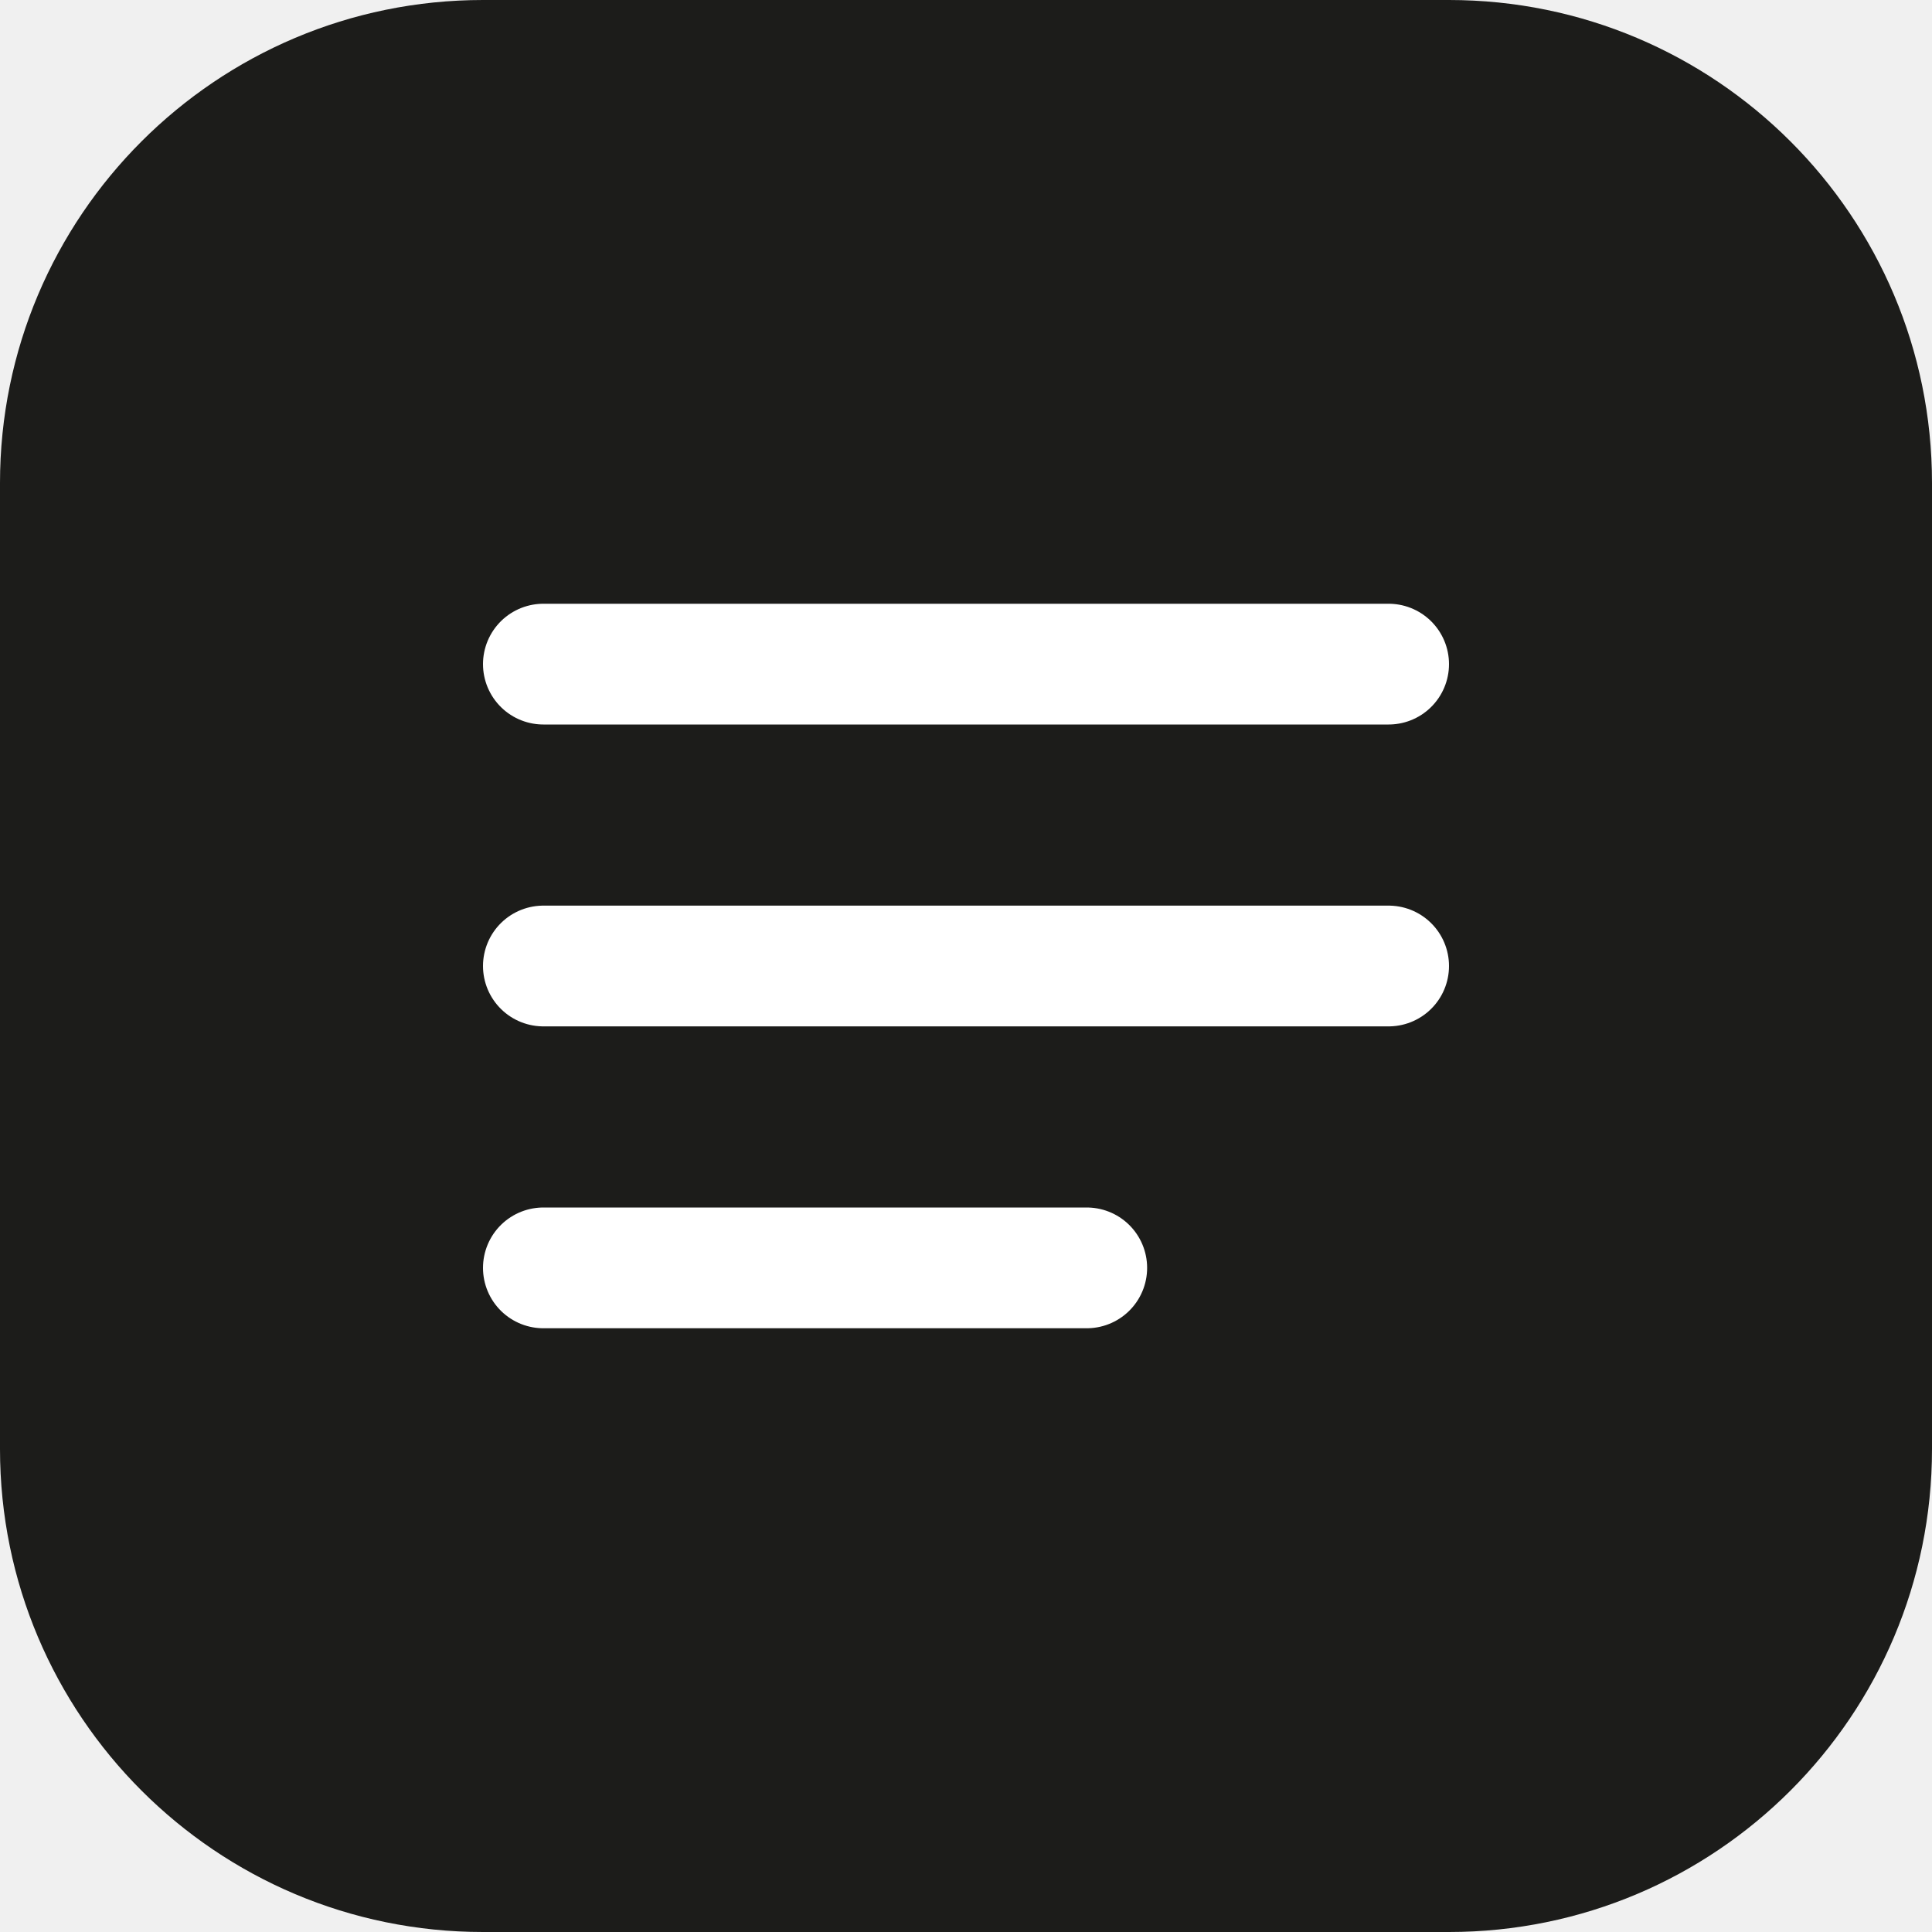
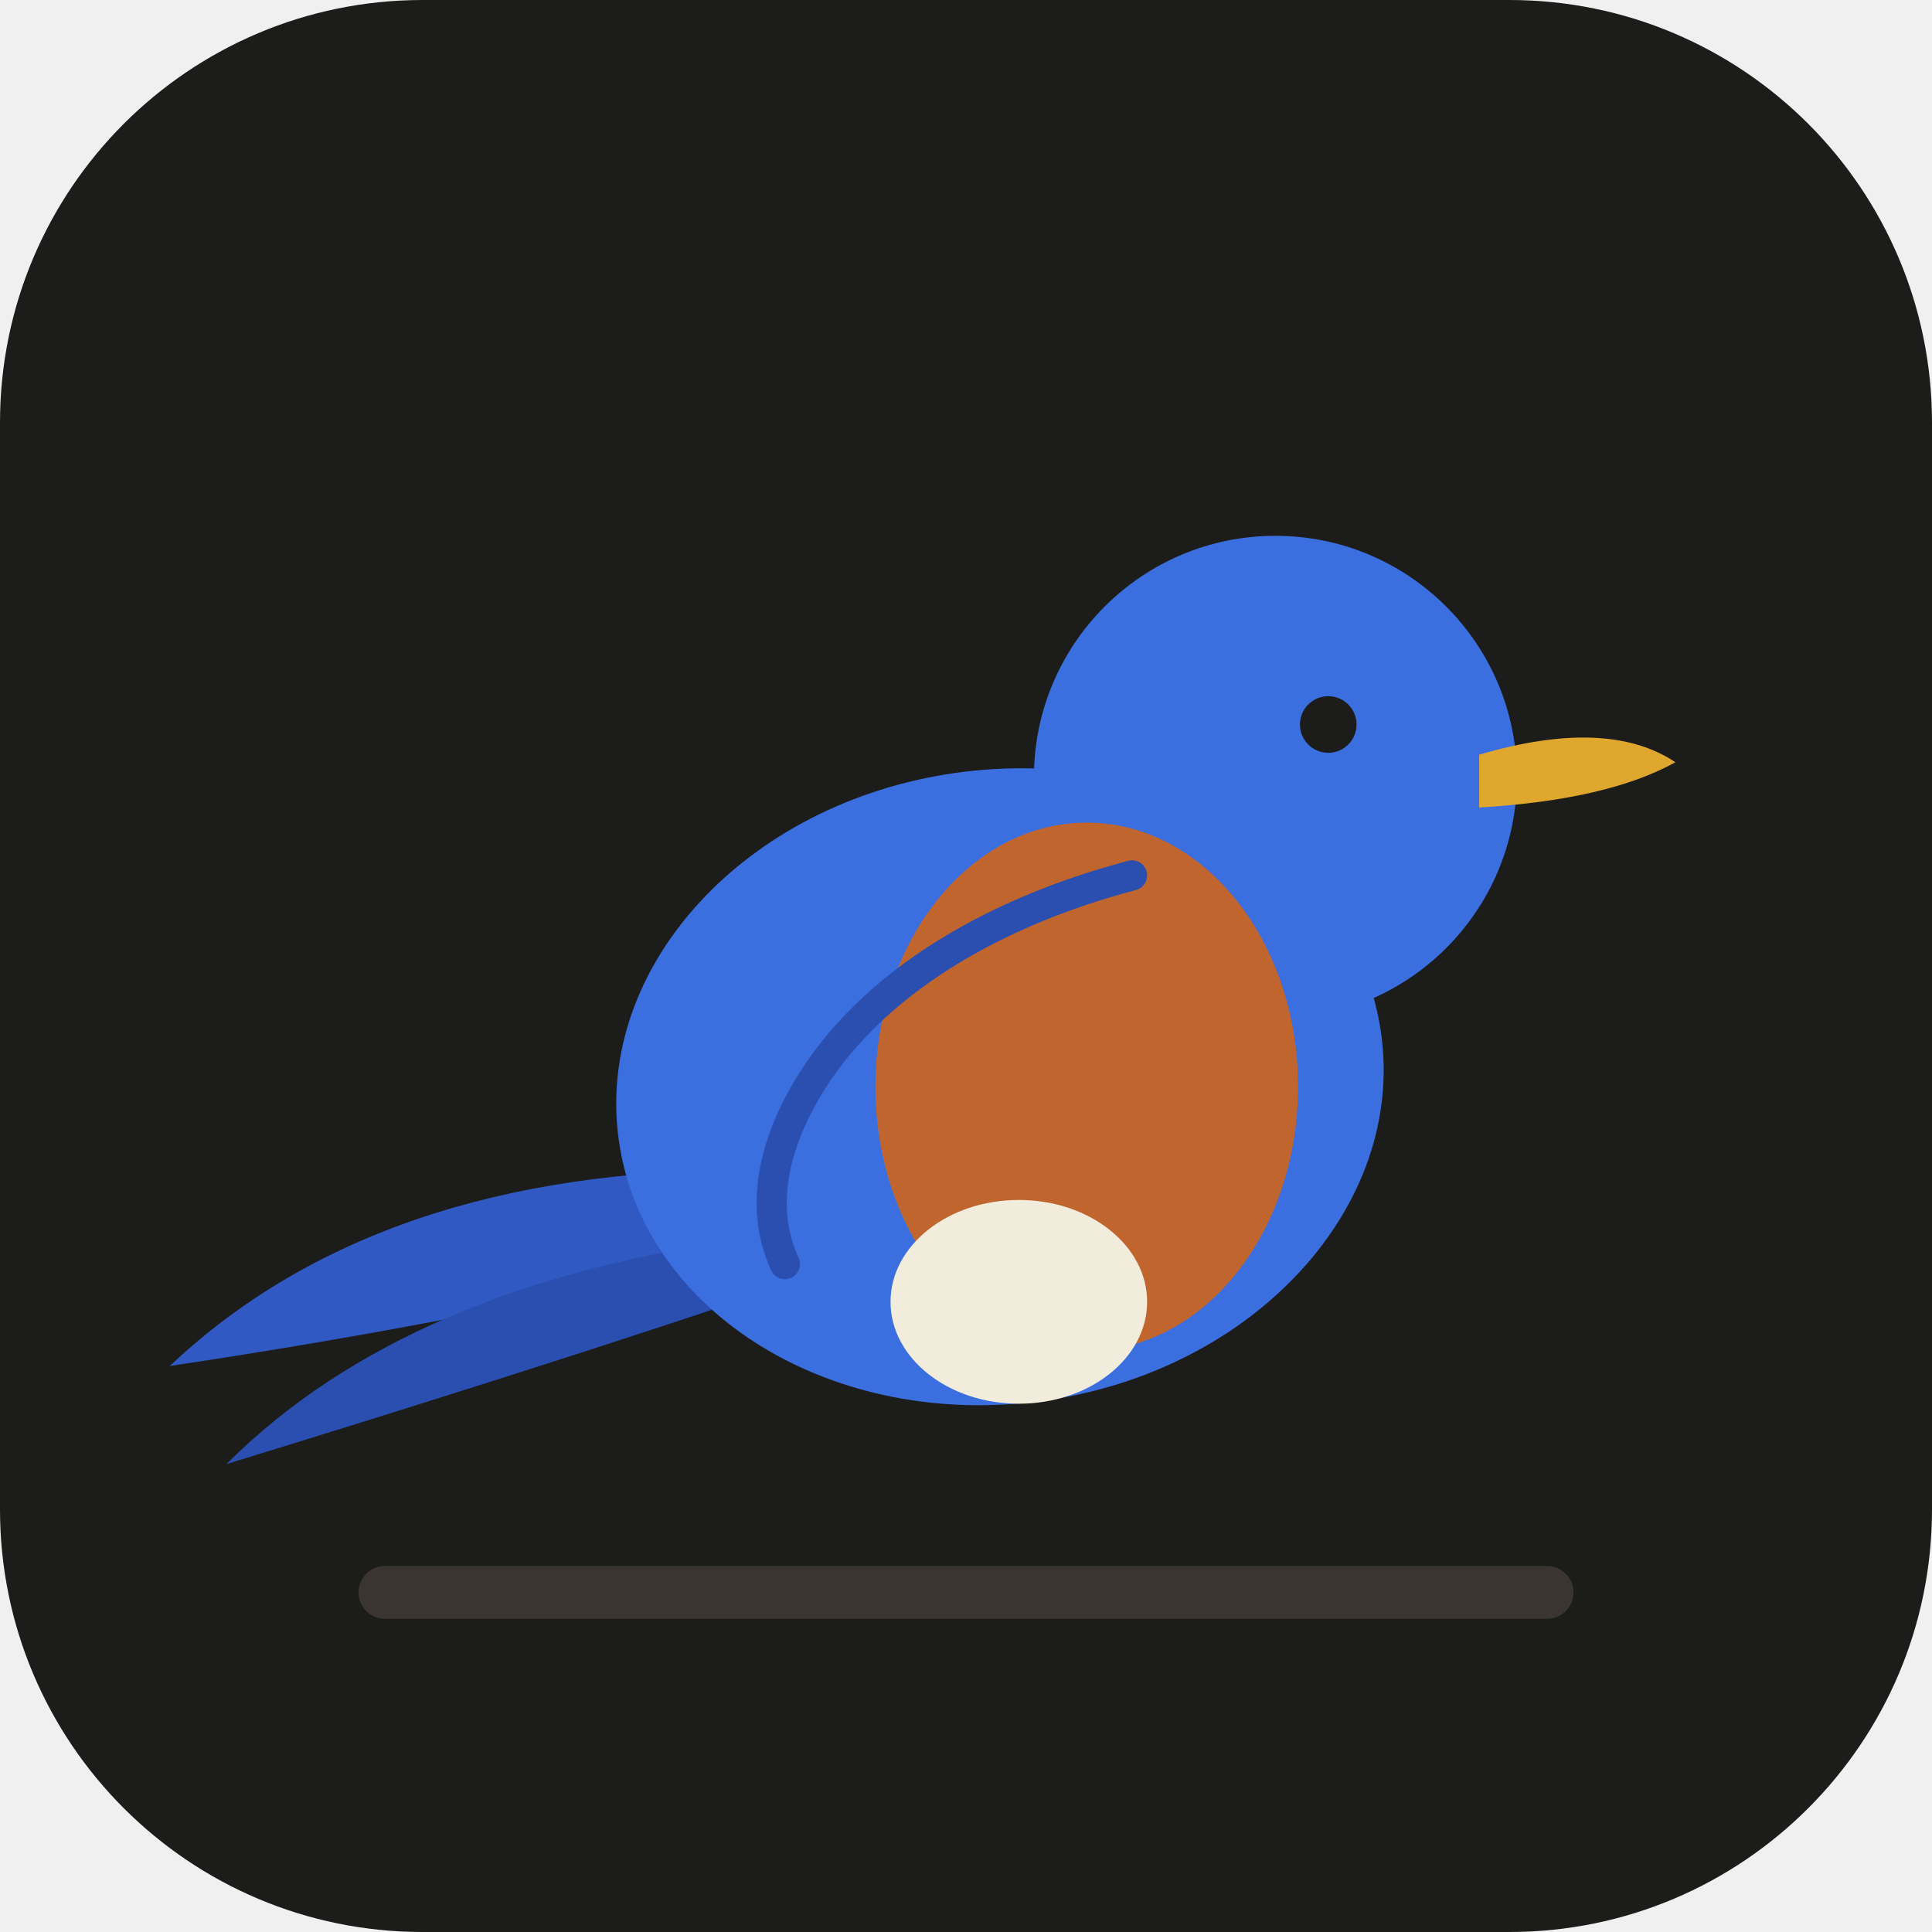
- <svg xmlns="http://www.w3.org/2000/svg" viewBox="0 0 32 32">
-   <rect width="32" height="32" rx="8" fill="#1C1C1A" />
-   <path d="M9 11h14M9 16h14M9 21h9" stroke="#FFFFFF" stroke-width="2" stroke-linecap="round" />
+ <svg xmlns="http://www.w3.org/2000/svg" viewBox="0 0 512 512">
+   <rect width="512" height="512" rx="112" fill="#1C1C1A" />
+   <g transform="translate(30,10)">
+     <path d="M 168,300 Q 70,300 15,352 Q 95,340 155,325 Z" fill="#3159C4" />
+     <path d="M 170,318 Q 78,330 30,378 Q 105,355 162,336 Z" fill="#2A4FB0" />
+     <ellipse cx="235" cy="278" rx="102" ry="84" transform="rotate(-8 235 278)" fill="#3B6FE0" />
+     <circle cx="308" cy="196" r="64" fill="#3B6FE0" />
+     <path d="M 362,190 Q 396,180 414,192 Q 396,202 362,204 Z" fill="#E0A72E" />
+     <ellipse cx="258" cy="278" rx="56" ry="70" fill="#C1652E" />
+     <ellipse cx="240" cy="335" rx="34" ry="27" fill="#F2ECDD" />
+     <path d="M 270,222 C 232,232 198,252 182,282 C 174,297 172,312 178,325" fill="none" stroke="#2A4FB0" stroke-width="8" stroke-linecap="round" />
+     <circle cx="322" cy="182" r="7.5" fill="#1C1C1A" />
+   </g>
+   <rect x="95" y="415" width="322" height="14" rx="7" fill="#3A3530" />
</svg>
